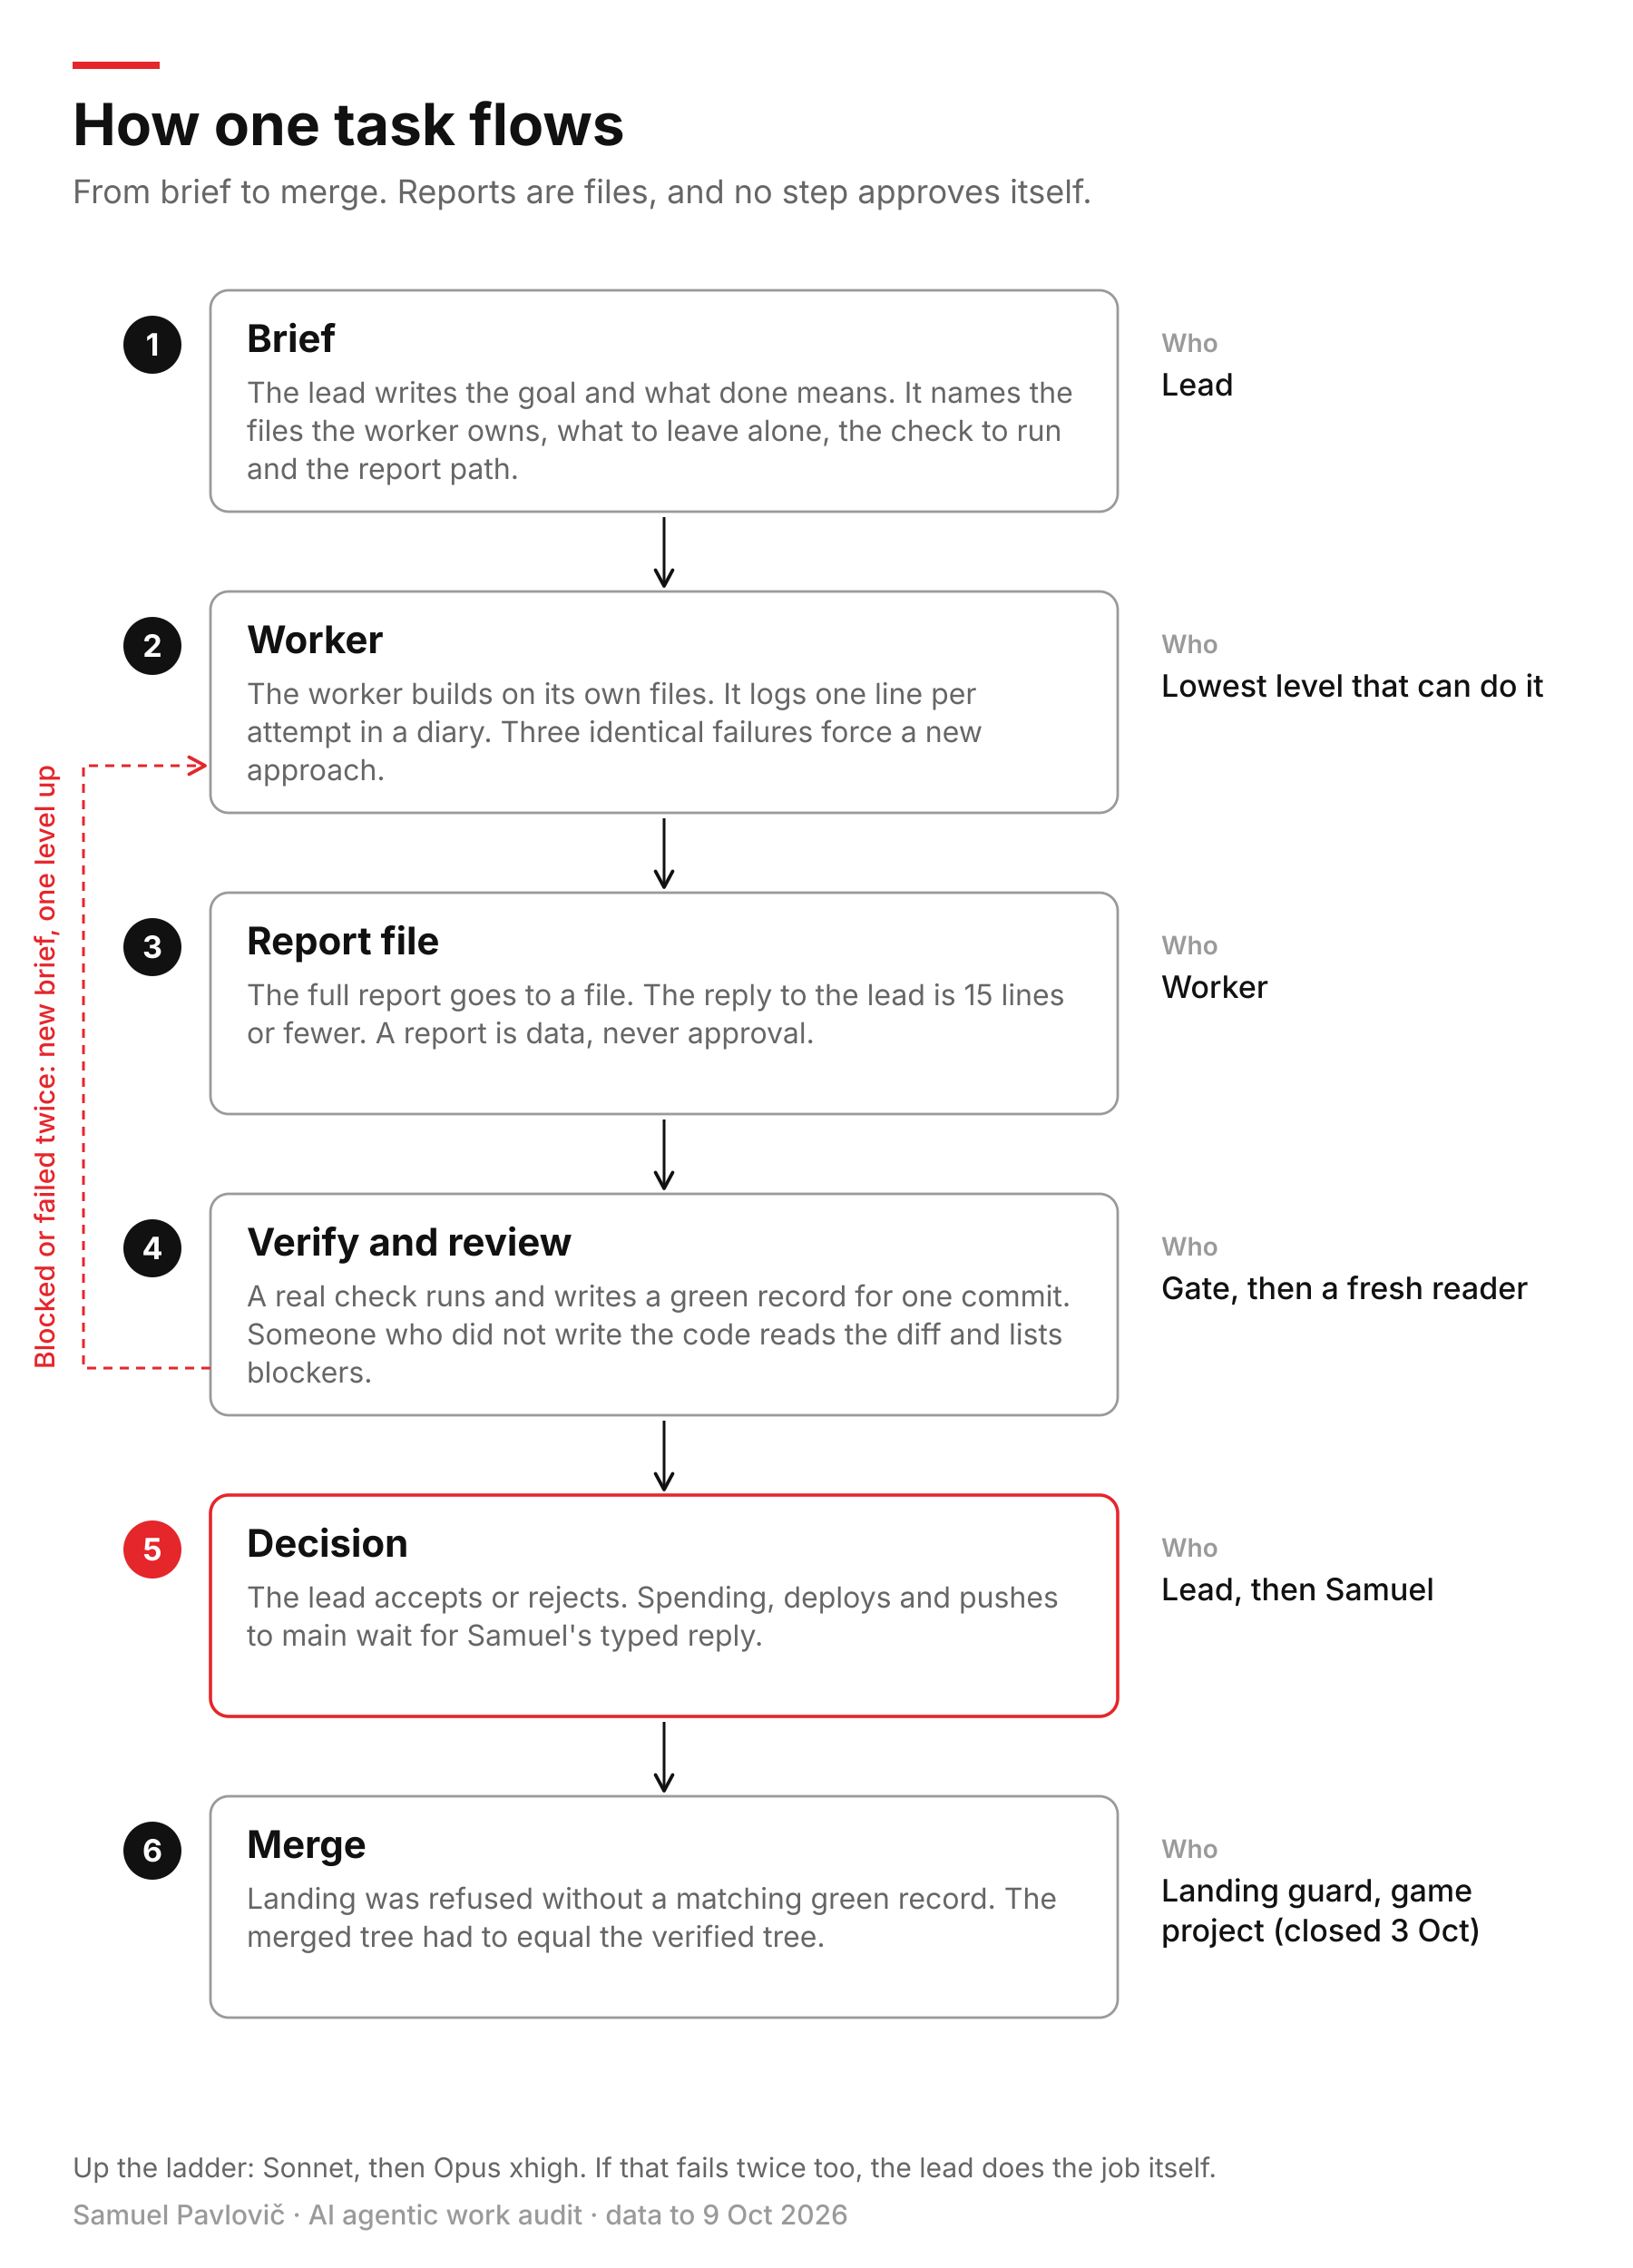
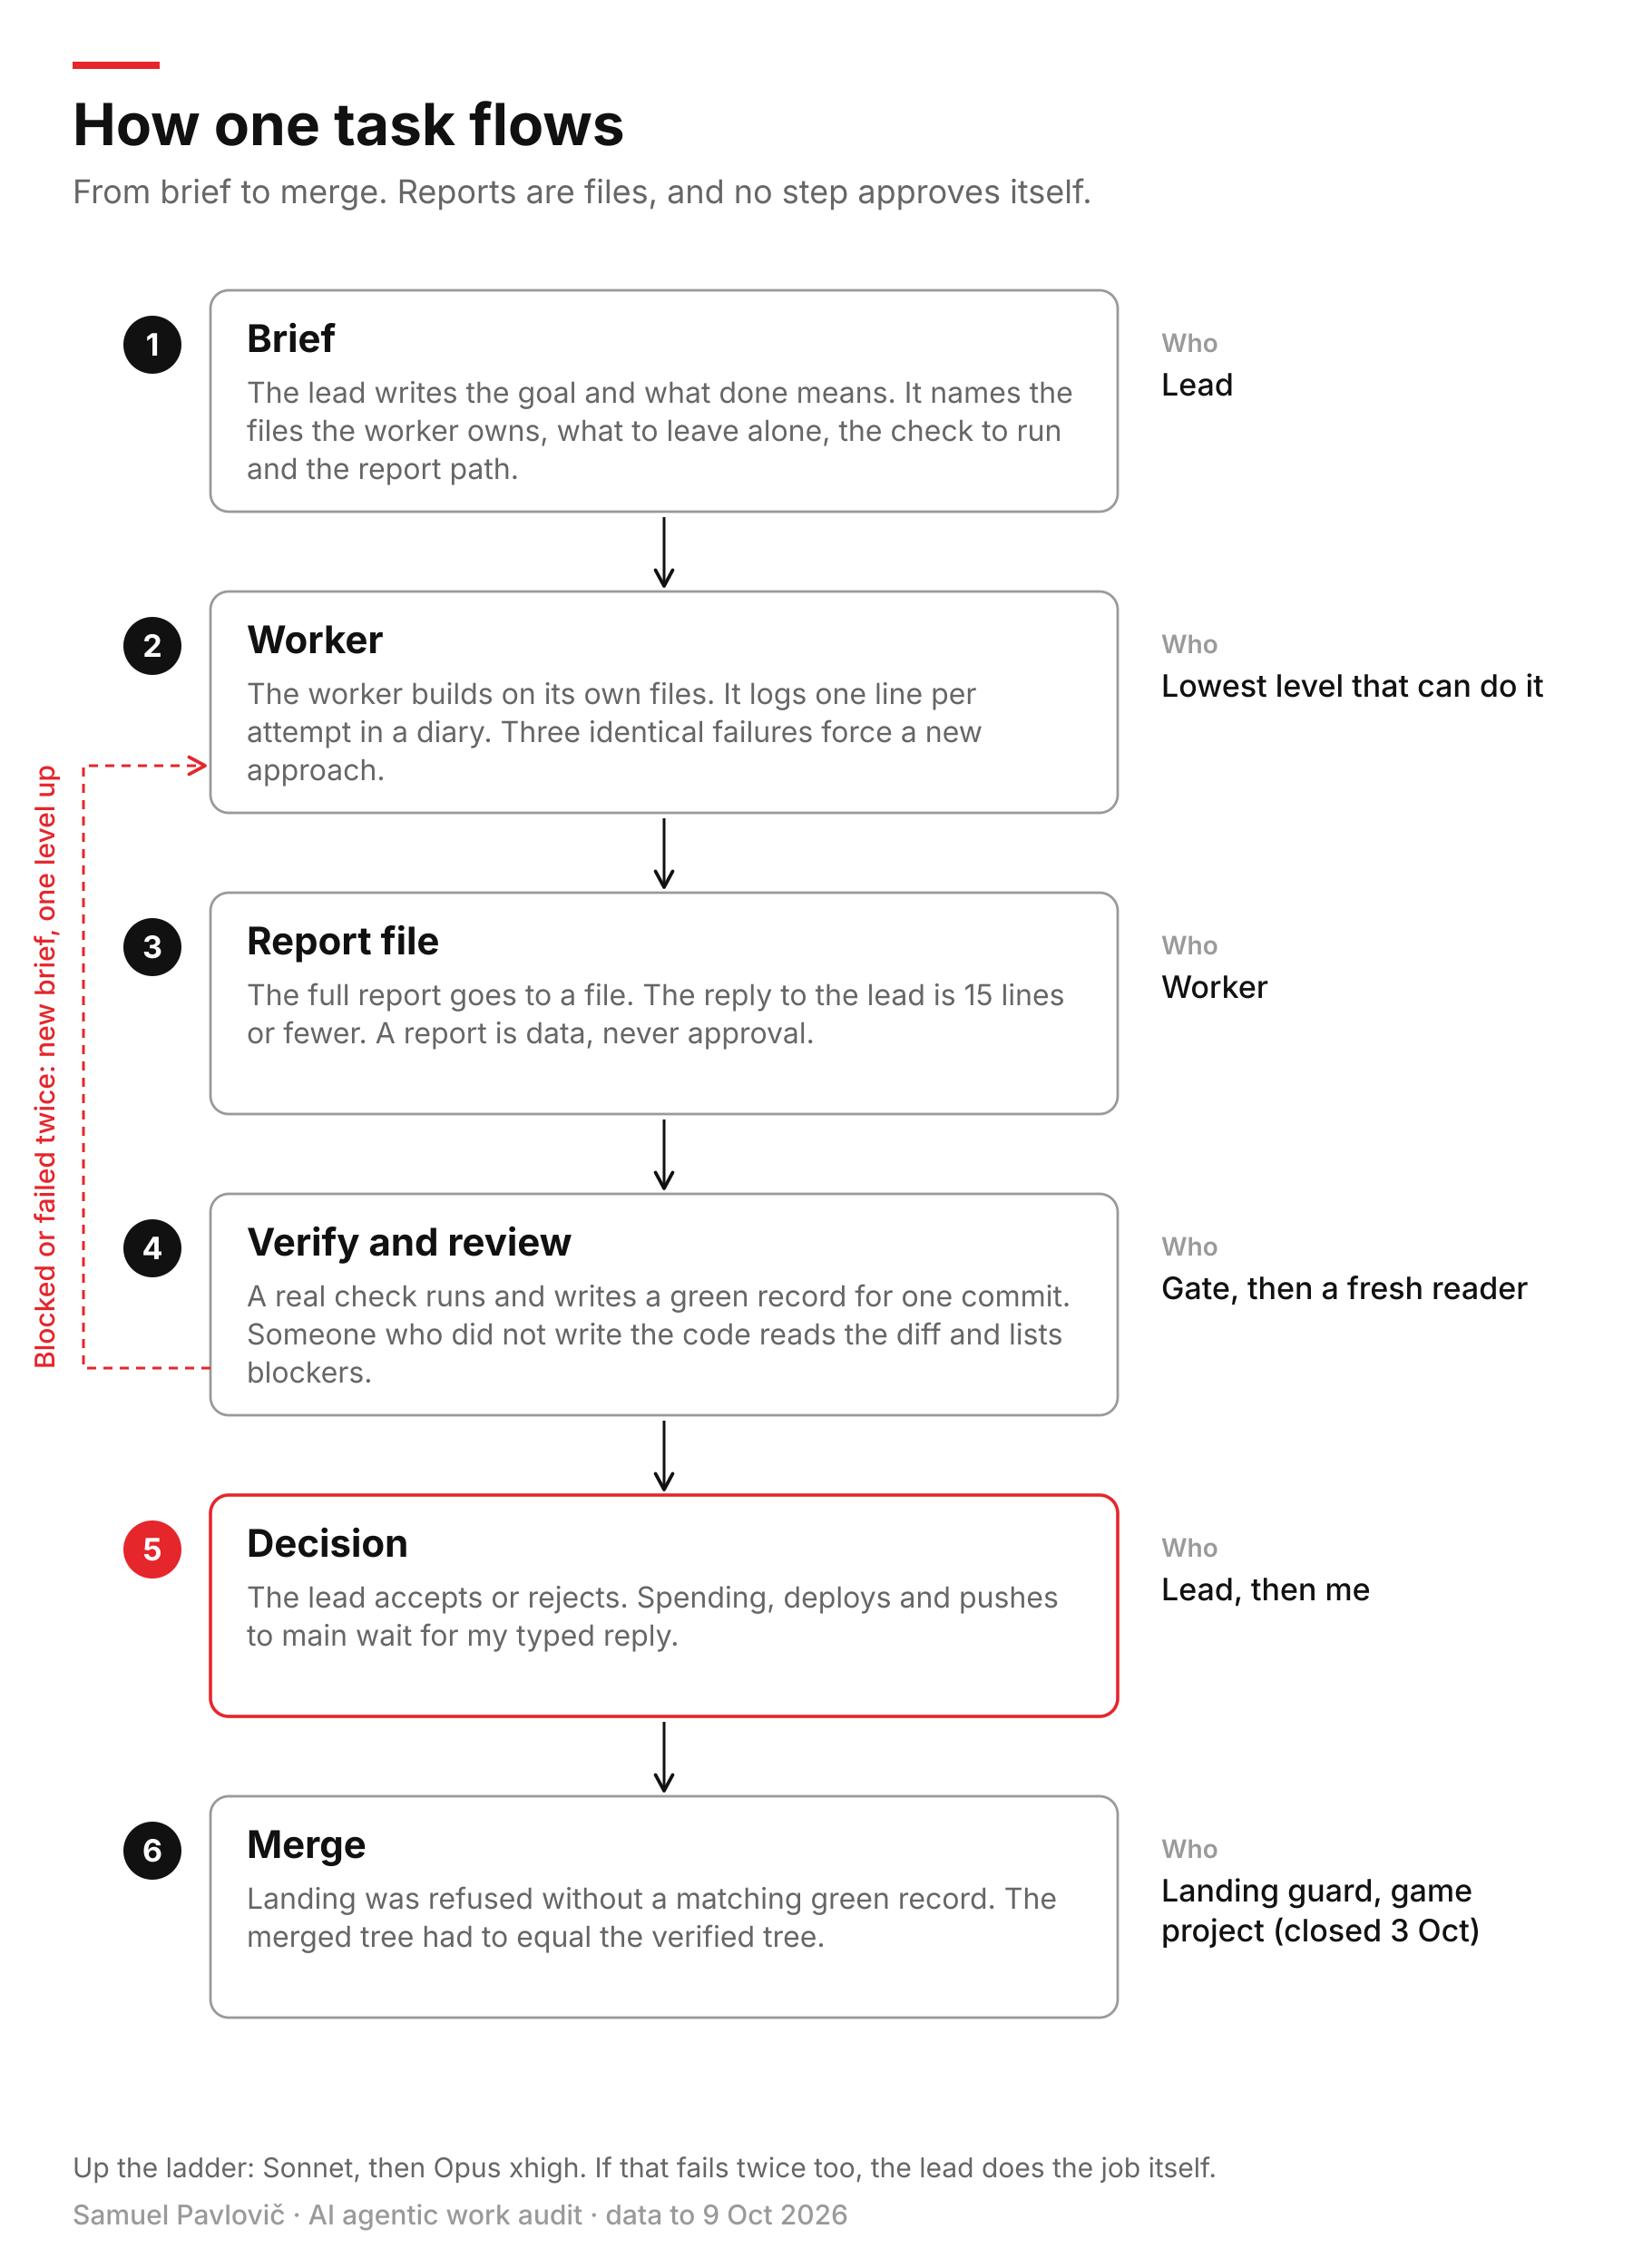
<svg xmlns="http://www.w3.org/2000/svg" width="900" height="1250" viewBox="0 0 900 1250" font-family="Inter, Helvetica, Arial, sans-serif">
  <defs>
    <marker id="ag" viewBox="0 0 10 10" refX="8" refY="5" markerWidth="9" markerHeight="9" orient="auto">
      <path d="M1.5,1.5 L8,5 L1.5,8.5" fill="none" stroke="#9A9A9A" stroke-width="1.4" stroke-linejoin="round" stroke-linecap="round" />
    </marker>
    <marker id="ags" viewBox="0 0 10 10" refX="2" refY="5" markerWidth="9" markerHeight="9" orient="auto-start-reverse">
      <path d="M1.5,1.5 L8,5 L1.5,8.5" fill="none" stroke="#9A9A9A" stroke-width="1.4" stroke-linejoin="round" stroke-linecap="round" />
    </marker>
    <marker id="ak" viewBox="0 0 10 10" refX="8" refY="5" markerWidth="9" markerHeight="9" orient="auto">
      <path d="M1.5,1.5 L8,5 L1.5,8.5" fill="none" stroke="#111111" stroke-width="1.4" stroke-linejoin="round" stroke-linecap="round" />
    </marker>
    <marker id="aks" viewBox="0 0 10 10" refX="2" refY="5" markerWidth="9" markerHeight="9" orient="auto-start-reverse">
      <path d="M1.5,1.5 L8,5 L1.5,8.5" fill="none" stroke="#111111" stroke-width="1.4" stroke-linejoin="round" stroke-linecap="round" />
    </marker>
    <marker id="ar" viewBox="0 0 10 10" refX="8" refY="5" markerWidth="9" markerHeight="9" orient="auto">
      <path d="M1.5,1.5 L8,5 L1.5,8.5" fill="none" stroke="#E5262B" stroke-width="1.4" stroke-linejoin="round" stroke-linecap="round" />
    </marker>
    <marker id="ars" viewBox="0 0 10 10" refX="2" refY="5" markerWidth="9" markerHeight="9" orient="auto-start-reverse">
      <path d="M1.5,1.5 L8,5 L1.5,8.5" fill="none" stroke="#E5262B" stroke-width="1.4" stroke-linejoin="round" stroke-linecap="round" />
    </marker>
  </defs>
  <rect width="900" height="1250" fill="#FFFFFF" />
  <rect x="40.0" y="34.0" width="48.0" height="4.0" rx="0" fill="#E5262B" stroke="none" stroke-width="1.2" />
  <text x="40.0" y="80.0" font-size="32" font-weight="700" fill="#111111" text-anchor="start">How one task flows</text>
  <text x="40.0" y="112.0" font-size="18" font-weight="400" fill="#666666" text-anchor="start">From brief to merge. Reports are files, and no step approves itself.</text>
  <rect x="116.0" y="160.0" width="500.0" height="122.0" rx="10" fill="none" stroke="#9A9A9A" stroke-width="1.4" />
  <circle cx="84.0" cy="190.0" r="16" fill="#111111" stroke="none" stroke-width="1.4" />
  <text x="84.0" y="196.0" font-size="17" font-weight="700" fill="#FFFFFF" text-anchor="middle">1</text>
  <text x="136.0" y="194.0" font-size="21" font-weight="700" fill="#111111" text-anchor="start">Brief</text>
  <text x="136.0" y="222.0" font-size="16" font-weight="400" fill="#666666" text-anchor="start">The lead writes the goal and what done means. It names the</text>
  <text x="136.0" y="243.0" font-size="16" font-weight="400" fill="#666666" text-anchor="start">files the worker owns, what to leave alone, the check to run</text>
  <text x="136.0" y="264.0" font-size="16" font-weight="400" fill="#666666" text-anchor="start">and the report path.</text>
  <text x="640.0" y="194.0" font-size="14" font-weight="600" fill="#9A9A9A" text-anchor="start">Who</text>
  <text x="640.0" y="218.0" font-size="17" font-weight="500" fill="#111111" text-anchor="start">Lead</text>
  <line x1="366.0" y1="285.0" x2="366.0" y2="323.0" stroke="#111111" stroke-width="1.5" marker-end="url(#ak)" />
  <rect x="116.0" y="326.0" width="500.0" height="122.0" rx="10" fill="none" stroke="#9A9A9A" stroke-width="1.4" />
  <circle cx="84.0" cy="356.0" r="16" fill="#111111" stroke="none" stroke-width="1.4" />
  <text x="84.0" y="362.0" font-size="17" font-weight="700" fill="#FFFFFF" text-anchor="middle">2</text>
  <text x="136.0" y="360.0" font-size="21" font-weight="700" fill="#111111" text-anchor="start">Worker</text>
  <text x="136.0" y="388.0" font-size="16" font-weight="400" fill="#666666" text-anchor="start">The worker builds on its own files. It logs one line per</text>
  <text x="136.0" y="409.0" font-size="16" font-weight="400" fill="#666666" text-anchor="start">attempt in a diary. Three identical failures force a new</text>
  <text x="136.0" y="430.0" font-size="16" font-weight="400" fill="#666666" text-anchor="start">approach.</text>
  <text x="640.0" y="360.0" font-size="14" font-weight="600" fill="#9A9A9A" text-anchor="start">Who</text>
  <text x="640.0" y="384.0" font-size="17" font-weight="500" fill="#111111" text-anchor="start">Lowest level that can do it</text>
  <line x1="366.0" y1="451.0" x2="366.0" y2="489.0" stroke="#111111" stroke-width="1.5" marker-end="url(#ak)" />
  <rect x="116.0" y="492.0" width="500.0" height="122.0" rx="10" fill="none" stroke="#9A9A9A" stroke-width="1.4" />
  <circle cx="84.0" cy="522.0" r="16" fill="#111111" stroke="none" stroke-width="1.4" />
  <text x="84.0" y="528.0" font-size="17" font-weight="700" fill="#FFFFFF" text-anchor="middle">3</text>
  <text x="136.0" y="526.0" font-size="21" font-weight="700" fill="#111111" text-anchor="start">Report file</text>
  <text x="136.0" y="554.0" font-size="16" font-weight="400" fill="#666666" text-anchor="start">The full report goes to a file. The reply to the lead is 15 lines</text>
  <text x="136.0" y="575.0" font-size="16" font-weight="400" fill="#666666" text-anchor="start">or fewer. A report is data, never approval.</text>
  <text x="640.0" y="526.0" font-size="14" font-weight="600" fill="#9A9A9A" text-anchor="start">Who</text>
  <text x="640.0" y="550.0" font-size="17" font-weight="500" fill="#111111" text-anchor="start">Worker</text>
  <line x1="366.0" y1="617.0" x2="366.0" y2="655.0" stroke="#111111" stroke-width="1.5" marker-end="url(#ak)" />
  <rect x="116.0" y="658.0" width="500.0" height="122.0" rx="10" fill="none" stroke="#9A9A9A" stroke-width="1.4" />
  <circle cx="84.0" cy="688.0" r="16" fill="#111111" stroke="none" stroke-width="1.4" />
  <text x="84.0" y="694.0" font-size="17" font-weight="700" fill="#FFFFFF" text-anchor="middle">4</text>
  <text x="136.0" y="692.0" font-size="21" font-weight="700" fill="#111111" text-anchor="start">Verify and review</text>
  <text x="136.0" y="720.0" font-size="16" font-weight="400" fill="#666666" text-anchor="start">A real check runs and writes a green record for one commit.</text>
  <text x="136.0" y="741.0" font-size="16" font-weight="400" fill="#666666" text-anchor="start">Someone who did not write the code reads the diff and lists</text>
  <text x="136.0" y="762.0" font-size="16" font-weight="400" fill="#666666" text-anchor="start">blockers.</text>
  <text x="640.0" y="692.0" font-size="14" font-weight="600" fill="#9A9A9A" text-anchor="start">Who</text>
  <text x="640.0" y="716.0" font-size="17" font-weight="500" fill="#111111" text-anchor="start">Gate, then a fresh reader</text>
  <line x1="366.0" y1="783.0" x2="366.0" y2="821.0" stroke="#111111" stroke-width="1.5" marker-end="url(#ak)" />
  <rect x="116.0" y="824.0" width="500.0" height="122.0" rx="10" fill="none" stroke="#E5262B" stroke-width="1.8" />
  <circle cx="84.0" cy="854.0" r="16" fill="#E5262B" stroke="none" stroke-width="1.4" />
  <text x="84.0" y="860.0" font-size="17" font-weight="700" fill="#FFFFFF" text-anchor="middle">5</text>
  <text x="136.0" y="858.0" font-size="21" font-weight="700" fill="#111111" text-anchor="start">Decision</text>
  <text x="136.0" y="886.0" font-size="16" font-weight="400" fill="#666666" text-anchor="start">The lead accepts or rejects. Spending, deploys and pushes</text>
-   <text x="136.0" y="907.0" font-size="16" font-weight="400" fill="#666666" text-anchor="start">to main wait for Samuel's typed reply.</text>
+   <text x="136.0" y="907.0" font-size="16" font-weight="400" fill="#666666" text-anchor="start">to main wait for my typed reply.</text>
  <text x="640.0" y="858.0" font-size="14" font-weight="600" fill="#9A9A9A" text-anchor="start">Who</text>
-   <text x="640.0" y="882.0" font-size="17" font-weight="500" fill="#111111" text-anchor="start">Lead, then Samuel</text>
+   <text x="640.0" y="882.0" font-size="17" font-weight="500" fill="#111111" text-anchor="start">Lead, then me</text>
  <line x1="366.0" y1="949.0" x2="366.0" y2="987.0" stroke="#111111" stroke-width="1.5" marker-end="url(#ak)" />
  <rect x="116.0" y="990.0" width="500.0" height="122.0" rx="10" fill="none" stroke="#9A9A9A" stroke-width="1.4" />
  <circle cx="84.0" cy="1020.0" r="16" fill="#111111" stroke="none" stroke-width="1.4" />
  <text x="84.0" y="1026.0" font-size="17" font-weight="700" fill="#FFFFFF" text-anchor="middle">6</text>
  <text x="136.0" y="1024.0" font-size="21" font-weight="700" fill="#111111" text-anchor="start">Merge</text>
  <text x="136.0" y="1052.0" font-size="16" font-weight="400" fill="#666666" text-anchor="start">Landing was refused without a matching green record. The</text>
  <text x="136.0" y="1073.0" font-size="16" font-weight="400" fill="#666666" text-anchor="start">merged tree had to equal the verified tree.</text>
  <text x="640.0" y="1024.0" font-size="14" font-weight="600" fill="#9A9A9A" text-anchor="start">Who</text>
  <text x="640.0" y="1048.0" font-size="17" font-weight="500" fill="#111111" text-anchor="start">Landing guard, game</text>
  <text x="640.0" y="1070.0" font-size="17" font-weight="500" fill="#111111" text-anchor="start">project (closed 3 Oct)</text>
  <path d="M 116 754 H 46 V 422 H 113" fill="none" stroke="#E5262B" stroke-width="1.5" stroke-linejoin="round" marker-end="url(#ar)" stroke-dasharray="5 4" />
  <text x="30.0" y="588.0" font-size="15" font-weight="500" fill="#E5262B" text-anchor="middle" transform="rotate(-90 30.0 588.0)">Blocked or failed twice: new brief, one level up</text>
  <text x="40.0" y="1200.0" font-size="15" font-weight="400" fill="#666666" text-anchor="start">Up the ladder: Sonnet, then Opus xhigh. If that fails twice too, the lead does the job itself.</text>
  <text x="40.0" y="1226.0" font-size="15" font-weight="500" fill="#9A9A9A" text-anchor="start">Samuel Pavlovič  ·  AI agentic work audit  ·  data to 9 Oct 2026</text>
</svg>
